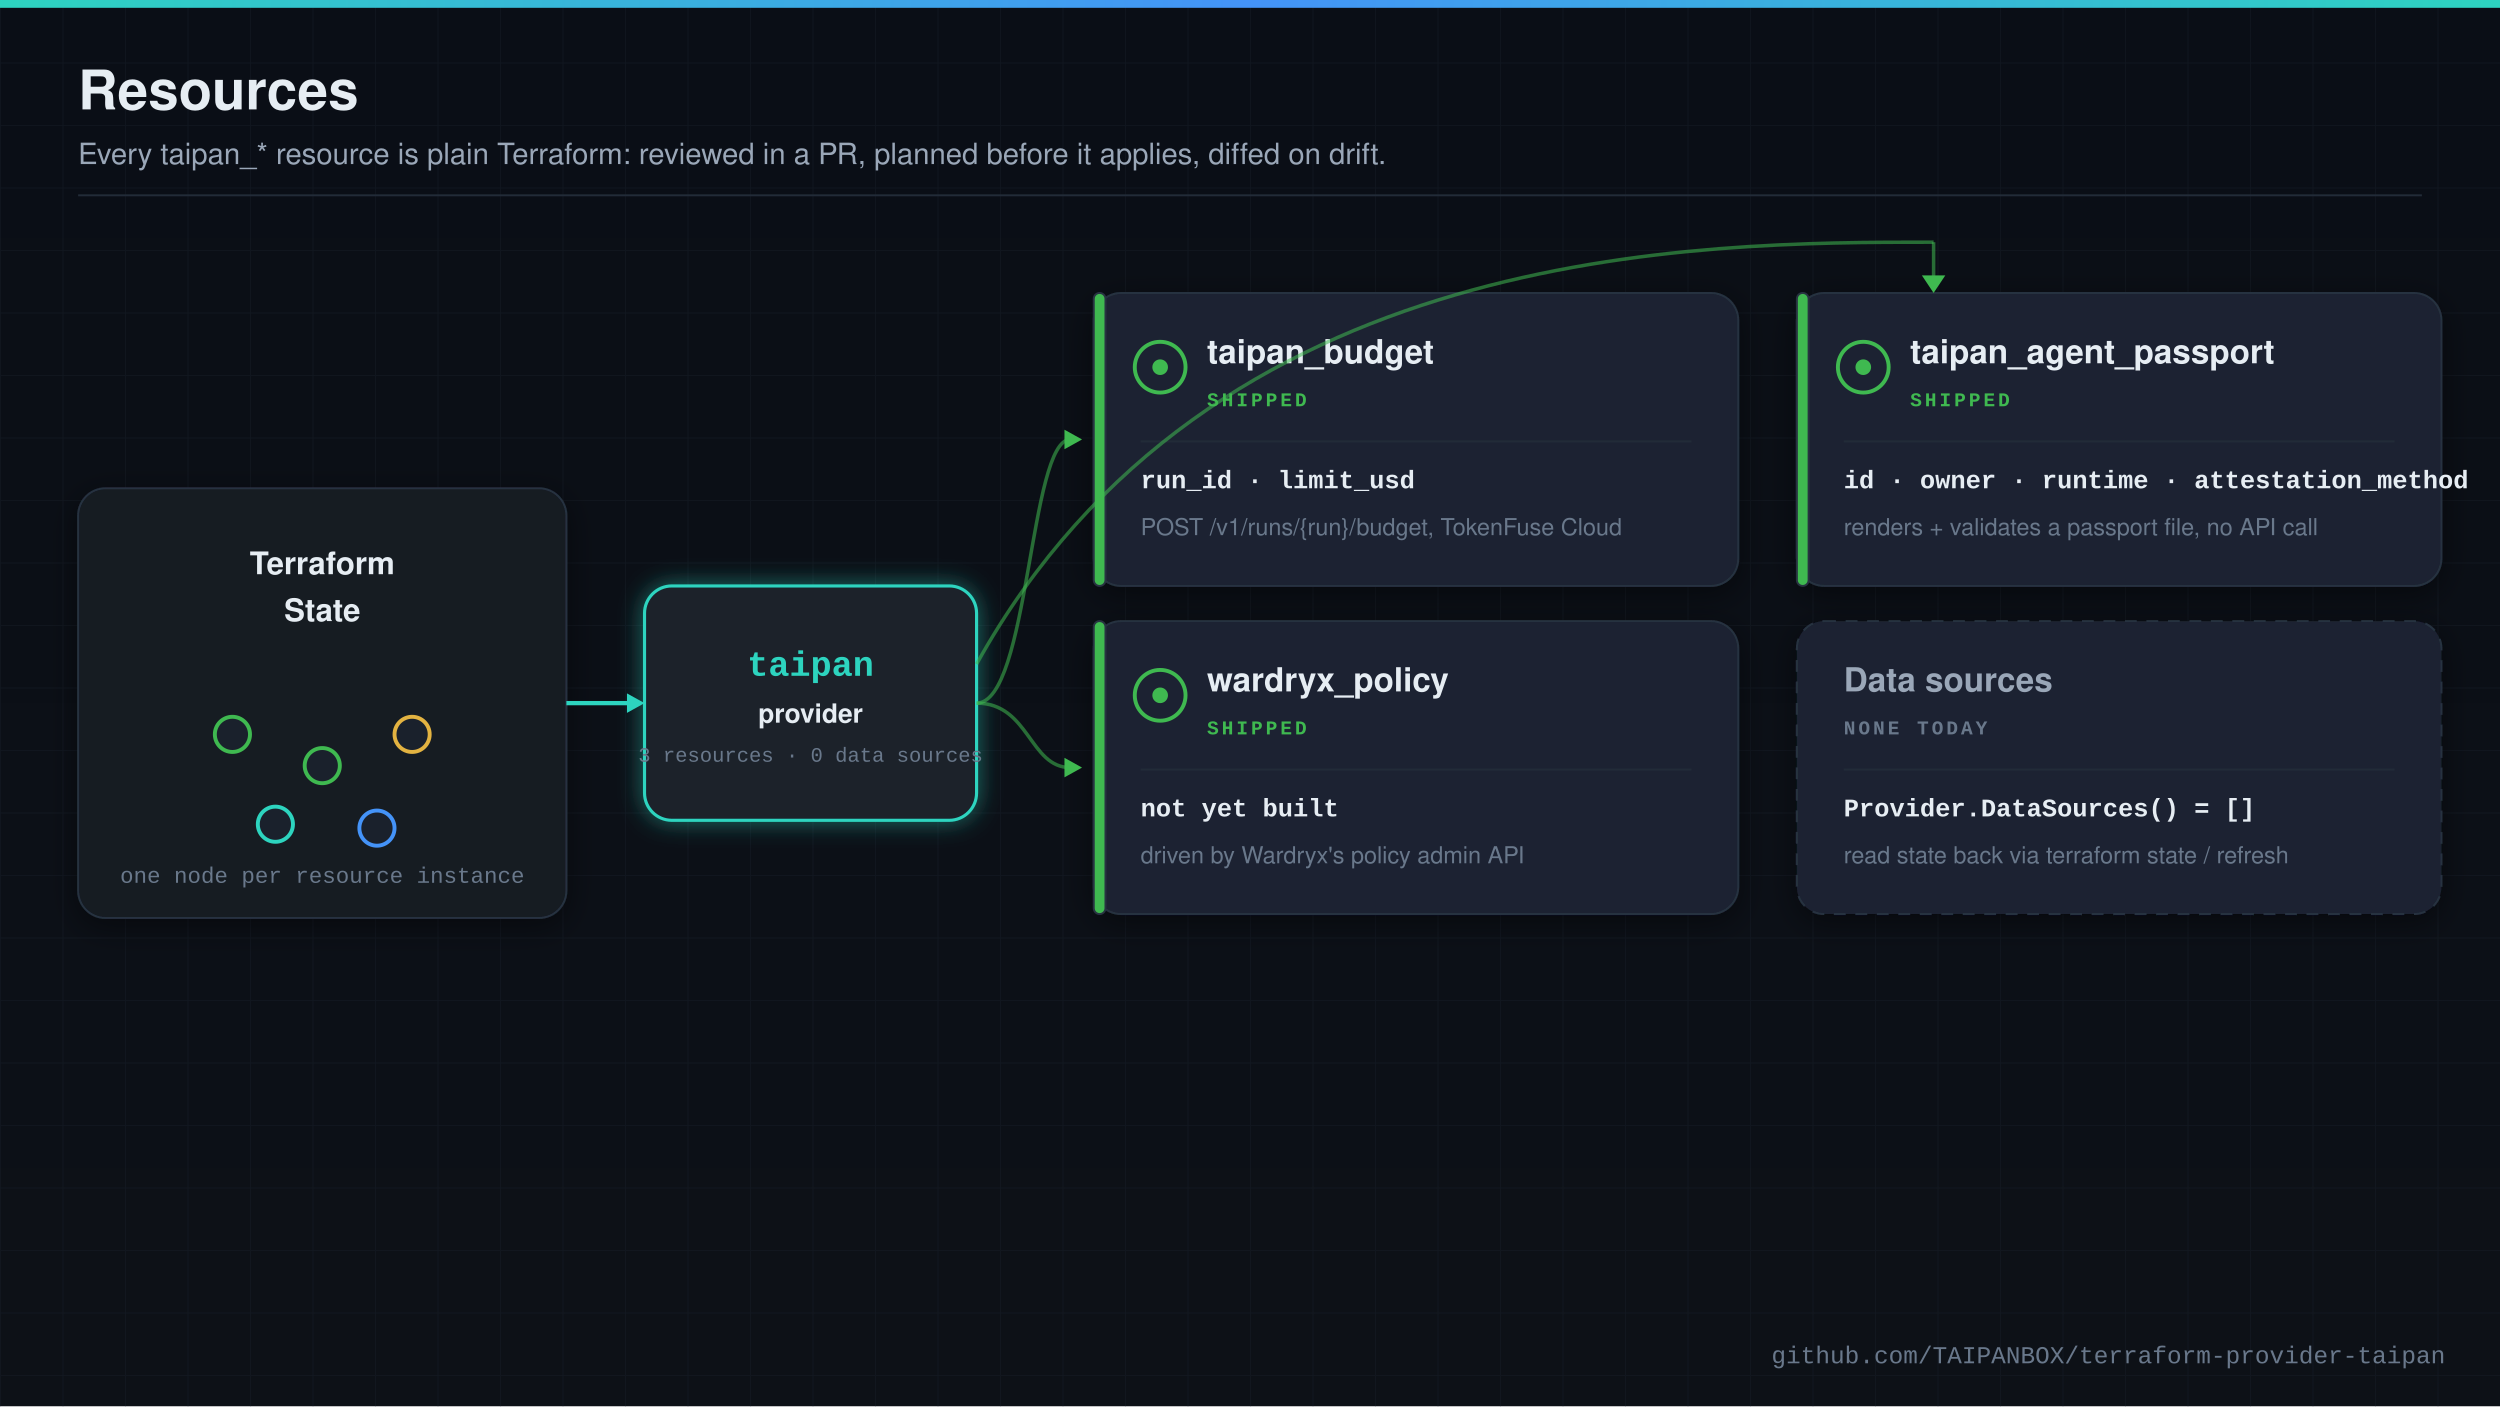
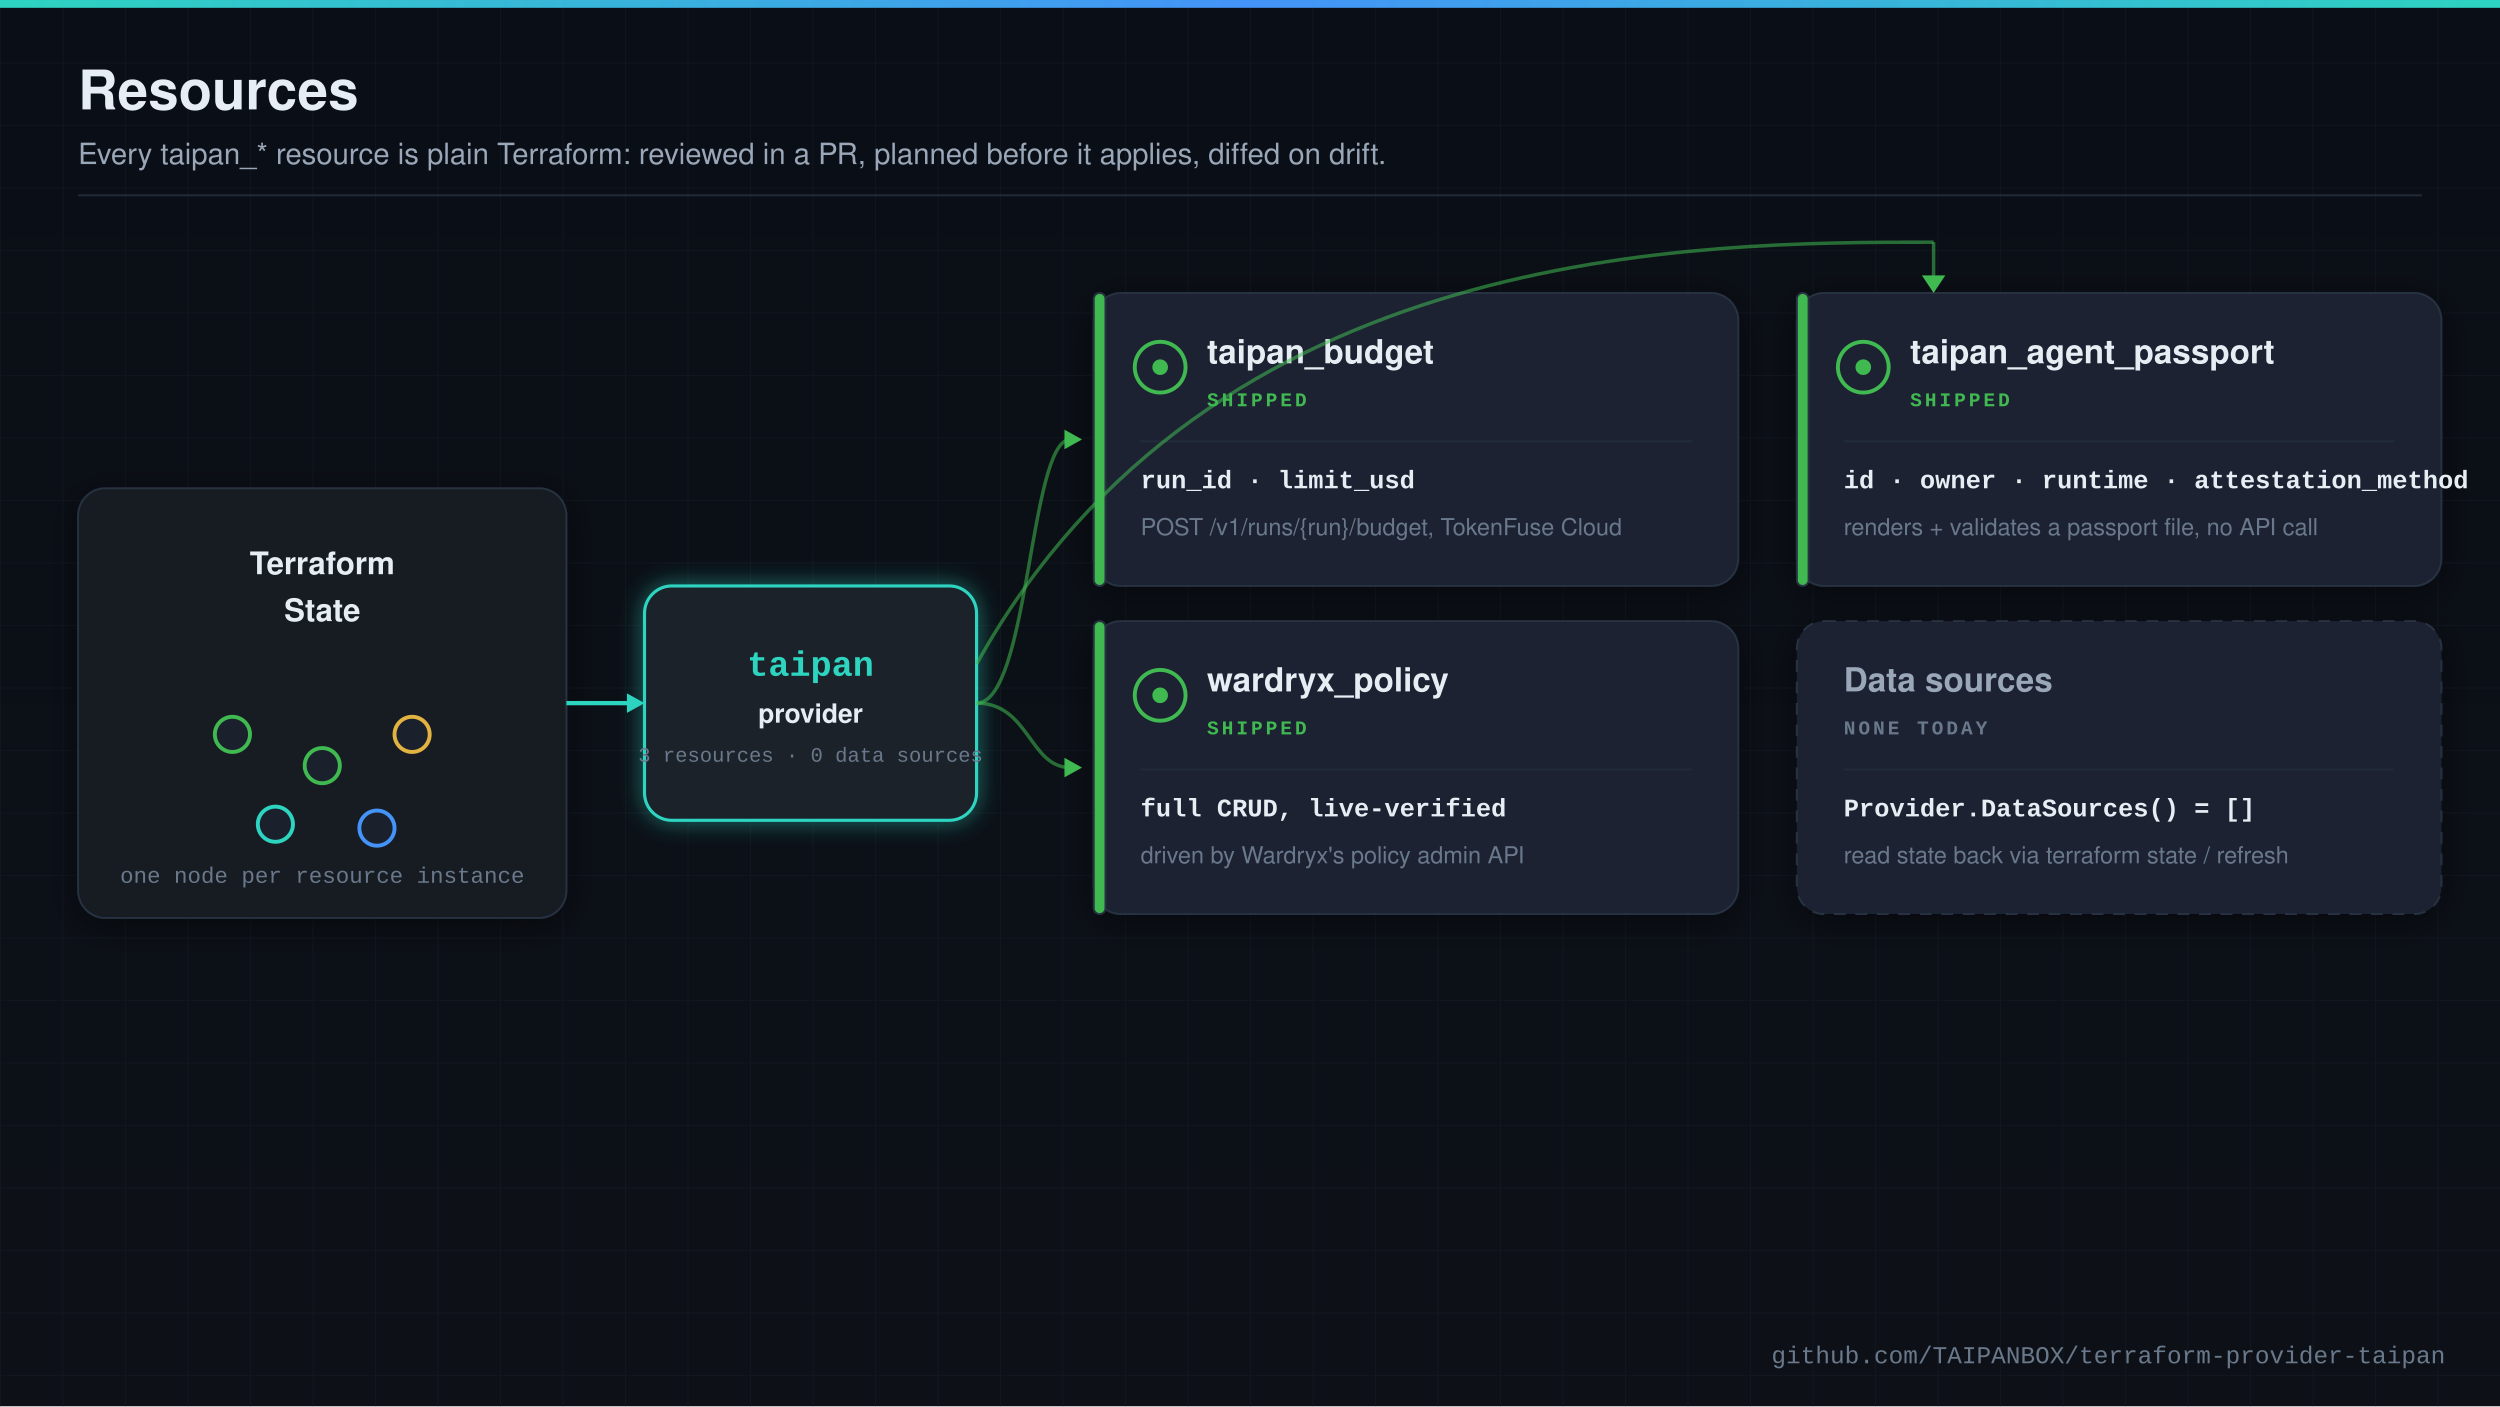
<svg xmlns="http://www.w3.org/2000/svg" width="1280" height="720" viewBox="0 0 1280 720" font-family="'Segoe UI', system-ui, -apple-system, Helvetica, Arial, sans-serif">
  <defs>
    <linearGradient id="bg" x1="0" y1="0" x2="0" y2="1">
      <stop offset="0" stop-color="#0a0e16" />
      <stop offset="1" stop-color="#0d1117" />
    </linearGradient>
    <linearGradient id="accent" x1="0" y1="0" x2="1" y2="0">
      <stop offset="0" stop-color="#2dd4bf" />
      <stop offset="0.5" stop-color="#4493f8" />
      <stop offset="1" stop-color="#2dd4bf" />
    </linearGradient>
    <pattern id="grid" width="32" height="32" patternUnits="userSpaceOnUse">
      <path d="M 32 0 L 0 0 0 32" fill="none" stroke="#161d27" stroke-width="1" />
    </pattern>
    <filter id="soft" x="-20%" y="-20%" width="140%" height="140%">
      <feDropShadow dx="0" dy="4" stdDeviation="8" flood-color="#000000" flood-opacity="0.45" />
    </filter>
    <filter id="glow" x="-60%" y="-60%" width="220%" height="220%">
      <feDropShadow dx="0" dy="0" stdDeviation="6" flood-color="#2dd4bf" flood-opacity="0.5" />
    </filter>
  </defs>
  <rect x="0" y="0" width="1280" height="720" rx="0" ry="0" fill="url(#bg)" />
  <rect x="0" y="0" width="1280" height="720" fill="url(#grid)" opacity="0.5" />
  <rect x="0" y="0" width="1280" height="4" fill="url(#accent)" />
  <text x="1252" y="698" font-size="12.5" fill="#69788b" font-family="'SF Mono','JetBrains Mono','Fira Code',Menlo,Consolas,'Liberation Mono',monospace" font-weight="400" text-anchor="end">github.com/TAIPANBOX/terraform-provider-taipan</text>
  <text x="40" y="56" font-size="28" fill="#e6edf3" font-family="'Segoe UI', system-ui, -apple-system, Helvetica, Arial, sans-serif" font-weight="700" text-anchor="start">Resources</text>
  <text x="40" y="84" font-size="15" fill="#9aa7b8" font-family="'Segoe UI', system-ui, -apple-system, Helvetica, Arial, sans-serif" font-weight="400" text-anchor="start">Every taipan_* resource is plain Terraform: reviewed in a PR, planned before it applies, diffed on drift.</text>
  <line x1="40" y1="100" x2="1240" y2="100" stroke="#222b38" stroke-width="1" />
  <rect x="40" y="250" width="250" height="220" rx="14" ry="14" fill="#141a23" stroke="#283341" stroke-width="1" filter="url(#soft)" />
  <text x="165.0" y="294" font-size="16" fill="#e6edf3" font-family="'Segoe UI', system-ui, -apple-system, Helvetica, Arial, sans-serif" font-weight="700" text-anchor="middle">Terraform</text>
  <text x="165.0" y="318" font-size="16" fill="#e6edf3" font-family="'Segoe UI', system-ui, -apple-system, Helvetica, Arial, sans-serif" font-weight="700" text-anchor="middle">State</text>
  <circle cx="119.0" cy="376" r="9" fill="#1a212c" stroke="#3fb950" stroke-width="2" />
  <circle cx="165.0" cy="392" r="9" fill="#1a212c" stroke="#3fb950" stroke-width="2" />
  <circle cx="211.0" cy="376" r="9" fill="#1a212c" stroke="#e3b341" stroke-width="2" />
  <circle cx="141.0" cy="422" r="9" fill="#1a212c" stroke="#2dd4bf" stroke-width="2" />
  <circle cx="193.0" cy="424" r="9" fill="#1a212c" stroke="#4493f8" stroke-width="2" />
  <text x="165.0" y="452" font-size="11.5" fill="#69788b" font-family="'SF Mono','JetBrains Mono','Fira Code',Menlo,Consolas,'Liberation Mono',monospace" font-weight="400" text-anchor="middle">one node per resource instance</text>
  <rect x="330" y="300" width="170" height="120" rx="14" ry="14" fill="#1a212c" stroke="#2dd4bf" stroke-width="1.6" filter="url(#glow)" />
  <text x="415.0" y="346" font-size="18" fill="#2dd4bf" font-family="'SF Mono','JetBrains Mono','Fira Code',Menlo,Consolas,'Liberation Mono',monospace" font-weight="700" text-anchor="middle">taipan</text>
  <text x="415.0" y="370" font-size="13.5" fill="#e6edf3" font-family="'Segoe UI', system-ui, -apple-system, Helvetica, Arial, sans-serif" font-weight="600" text-anchor="middle">provider</text>
  <text x="415.0" y="390" font-size="10.5" fill="#69788b" font-family="'SF Mono','JetBrains Mono','Fira Code',Menlo,Consolas,'Liberation Mono',monospace" font-weight="400" text-anchor="middle">3 resources · 0 data sources</text>
  <line x1="290" y1="360.0" x2="323" y2="360.0" stroke="#2dd4bf" stroke-width="2.2" />
  <path d="M 330 360.0 l -9 -5 l 0 10 z" fill="#2dd4bf" />
  <rect x="560" y="150" width="330" height="150" rx="14" ry="14" fill="#1b2331" stroke="#283341" stroke-width="1" filter="url(#soft)" />
  <rect x="560" y="150" width="6" height="150" rx="3" ry="3" fill="#3fb950" stroke="#283341" stroke-width="1" />
  <circle cx="594" cy="188" r="13" fill="none" stroke="#3fb950" stroke-width="2" />
  <circle cx="594" cy="188" r="4" fill="#3fb950" />
  <text x="618" y="186" font-size="17" fill="#e6edf3" font-family="'Segoe UI', system-ui, -apple-system, Helvetica, Arial, sans-serif" font-weight="700" text-anchor="start">taipan_budget</text>
  <text x="618" y="208" font-size="10" fill="#3fb950" font-family="'SF Mono','JetBrains Mono','Fira Code',Menlo,Consolas,'Liberation Mono',monospace" font-weight="700" text-anchor="start" letter-spacing="1.5">SHIPPED</text>
  <line x1="584" y1="226" x2="866" y2="226" stroke="#222b38" stroke-width="1" />
  <text x="584" y="250" font-size="13" fill="#e6edf3" font-family="'SF Mono','JetBrains Mono','Fira Code',Menlo,Consolas,'Liberation Mono',monospace" font-weight="600" text-anchor="start">run_id · limit_usd</text>
  <text x="584" y="274" font-size="12" fill="#69788b" font-family="'Segoe UI', system-ui, -apple-system, Helvetica, Arial, sans-serif" font-weight="400" text-anchor="start">POST /v1/runs/{run}/budget, TokenFuse Cloud</text>
  <path d="M 500 360.0 C 527.0 360.0, 527.0 225.0, 548 225.0" fill="none" stroke="#3fb950" stroke-width="1.8" opacity="0.55" />
  <path d="M 554 225.0 l -9 -5 l 0 10 z" fill="#3fb950" />
  <rect x="920" y="150" width="330" height="150" rx="14" ry="14" fill="#1b2331" stroke="#283341" stroke-width="1" filter="url(#soft)" />
  <rect x="920" y="150" width="6" height="150" rx="3" ry="3" fill="#3fb950" stroke="#283341" stroke-width="1" />
  <circle cx="954" cy="188" r="13" fill="none" stroke="#3fb950" stroke-width="2" />
  <circle cx="954" cy="188" r="4" fill="#3fb950" />
  <text x="978" y="186" font-size="17" fill="#e6edf3" font-family="'Segoe UI', system-ui, -apple-system, Helvetica, Arial, sans-serif" font-weight="700" text-anchor="start">taipan_agent_passport</text>
  <text x="978" y="208" font-size="10" fill="#3fb950" font-family="'SF Mono','JetBrains Mono','Fira Code',Menlo,Consolas,'Liberation Mono',monospace" font-weight="700" text-anchor="start" letter-spacing="1.5">SHIPPED</text>
  <line x1="944" y1="226" x2="1226" y2="226" stroke="#222b38" stroke-width="1" />
  <text x="944" y="250" font-size="13" fill="#e6edf3" font-family="'SF Mono','JetBrains Mono','Fira Code',Menlo,Consolas,'Liberation Mono',monospace" font-weight="600" text-anchor="start">id · owner · runtime · attestation_method</text>
  <text x="944" y="274" font-size="12" fill="#69788b" font-family="'Segoe UI', system-ui, -apple-system, Helvetica, Arial, sans-serif" font-weight="400" text-anchor="start">renders + validates a passport file, no API call</text>
  <path d="M 500 340 C 620 124, 870 124, 990 124" fill="none" stroke="#3fb950" stroke-width="1.8" opacity="0.55" />
  <path d="M 990 124 L 990 144" fill="none" stroke="#3fb950" stroke-width="1.8" opacity="0.55" />
  <path d="M 990 150 l -6 -9 l 12 0 z" fill="#3fb950" />
  <rect x="560" y="318" width="330" height="150" rx="14" ry="14" fill="#1b2331" stroke="#283341" stroke-width="1" filter="url(#soft)" />
  <rect x="560" y="318" width="6" height="150" rx="3" ry="3" fill="#3fb950" stroke="#283341" stroke-width="1" />
  <circle cx="594" cy="356" r="13" fill="none" stroke="#3fb950" stroke-width="2" />
  <circle cx="594" cy="356" r="4" fill="#3fb950" />
  <text x="618" y="354" font-size="17" fill="#e6edf3" font-family="'Segoe UI', system-ui, -apple-system, Helvetica, Arial, sans-serif" font-weight="700" text-anchor="start">wardryx_policy</text>
  <text x="618" y="376" font-size="10" fill="#3fb950" font-family="'SF Mono','JetBrains Mono','Fira Code',Menlo,Consolas,'Liberation Mono',monospace" font-weight="700" text-anchor="start" letter-spacing="1.5">SHIPPED</text>
  <line x1="584" y1="394" x2="866" y2="394" stroke="#222b38" stroke-width="1" />
-   <text x="584" y="418" font-size="13" fill="#e6edf3" font-family="'SF Mono','JetBrains Mono','Fira Code',Menlo,Consolas,'Liberation Mono',monospace" font-weight="600" text-anchor="start">not yet built</text>
+   <text x="584" y="418" font-size="13" fill="#e6edf3" font-family="'SF Mono','JetBrains Mono','Fira Code',Menlo,Consolas,'Liberation Mono',monospace" font-weight="600" text-anchor="start">full CRUD, live-verified</text>
  <text x="584" y="442" font-size="12" fill="#69788b" font-family="'Segoe UI', system-ui, -apple-system, Helvetica, Arial, sans-serif" font-weight="400" text-anchor="start">driven by Wardryx's policy admin API</text>
  <path d="M 500 360.0 C 527.0 360.0, 527.0 393.0, 548 393.0" fill="none" stroke="#3fb950" stroke-width="1.8" opacity="0.55" />
  <path d="M 554 393.0 l -9 -5 l 0 10 z" fill="#3fb950" />
  <rect x="920" y="318" width="330" height="150" rx="14" ry="14" fill="#1b2331" stroke="#283341" stroke-width="1" stroke-dasharray="6,5" filter="url(#soft)" />
  <text x="944" y="354" font-size="17" fill="#9aa7b8" font-family="'Segoe UI', system-ui, -apple-system, Helvetica, Arial, sans-serif" font-weight="700" text-anchor="start">Data sources</text>
  <text x="944" y="376" font-size="10" fill="#69788b" font-family="'SF Mono','JetBrains Mono','Fira Code',Menlo,Consolas,'Liberation Mono',monospace" font-weight="700" text-anchor="start" letter-spacing="1.5">NONE TODAY</text>
  <line x1="944" y1="394" x2="1226" y2="394" stroke="#222b38" stroke-width="1" />
  <text x="944" y="418" font-size="13" fill="#e6edf3" font-family="'SF Mono','JetBrains Mono','Fira Code',Menlo,Consolas,'Liberation Mono',monospace" font-weight="600" text-anchor="start">Provider.DataSources() = []</text>
  <text x="944" y="442" font-size="12" fill="#69788b" font-family="'Segoe UI', system-ui, -apple-system, Helvetica, Arial, sans-serif" font-weight="400" text-anchor="start">read state back via terraform state / refresh</text>
</svg>
